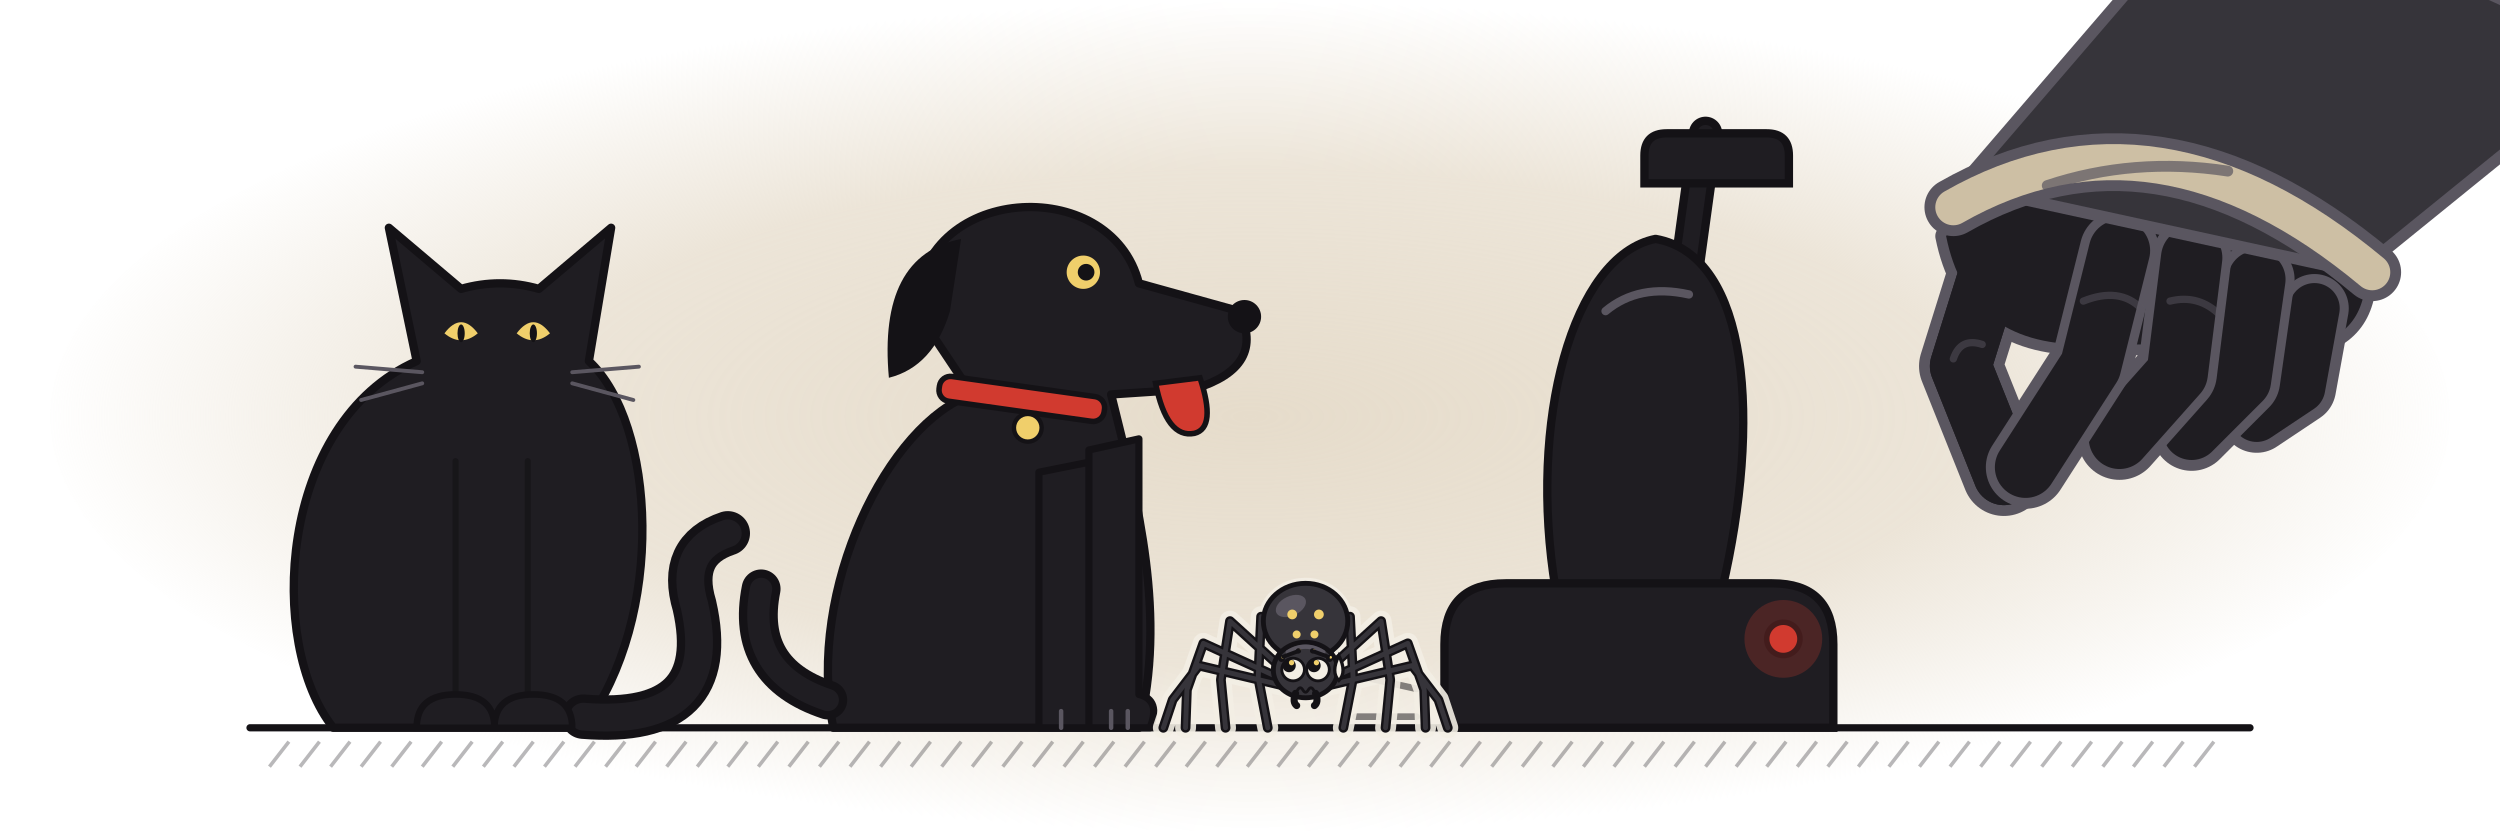
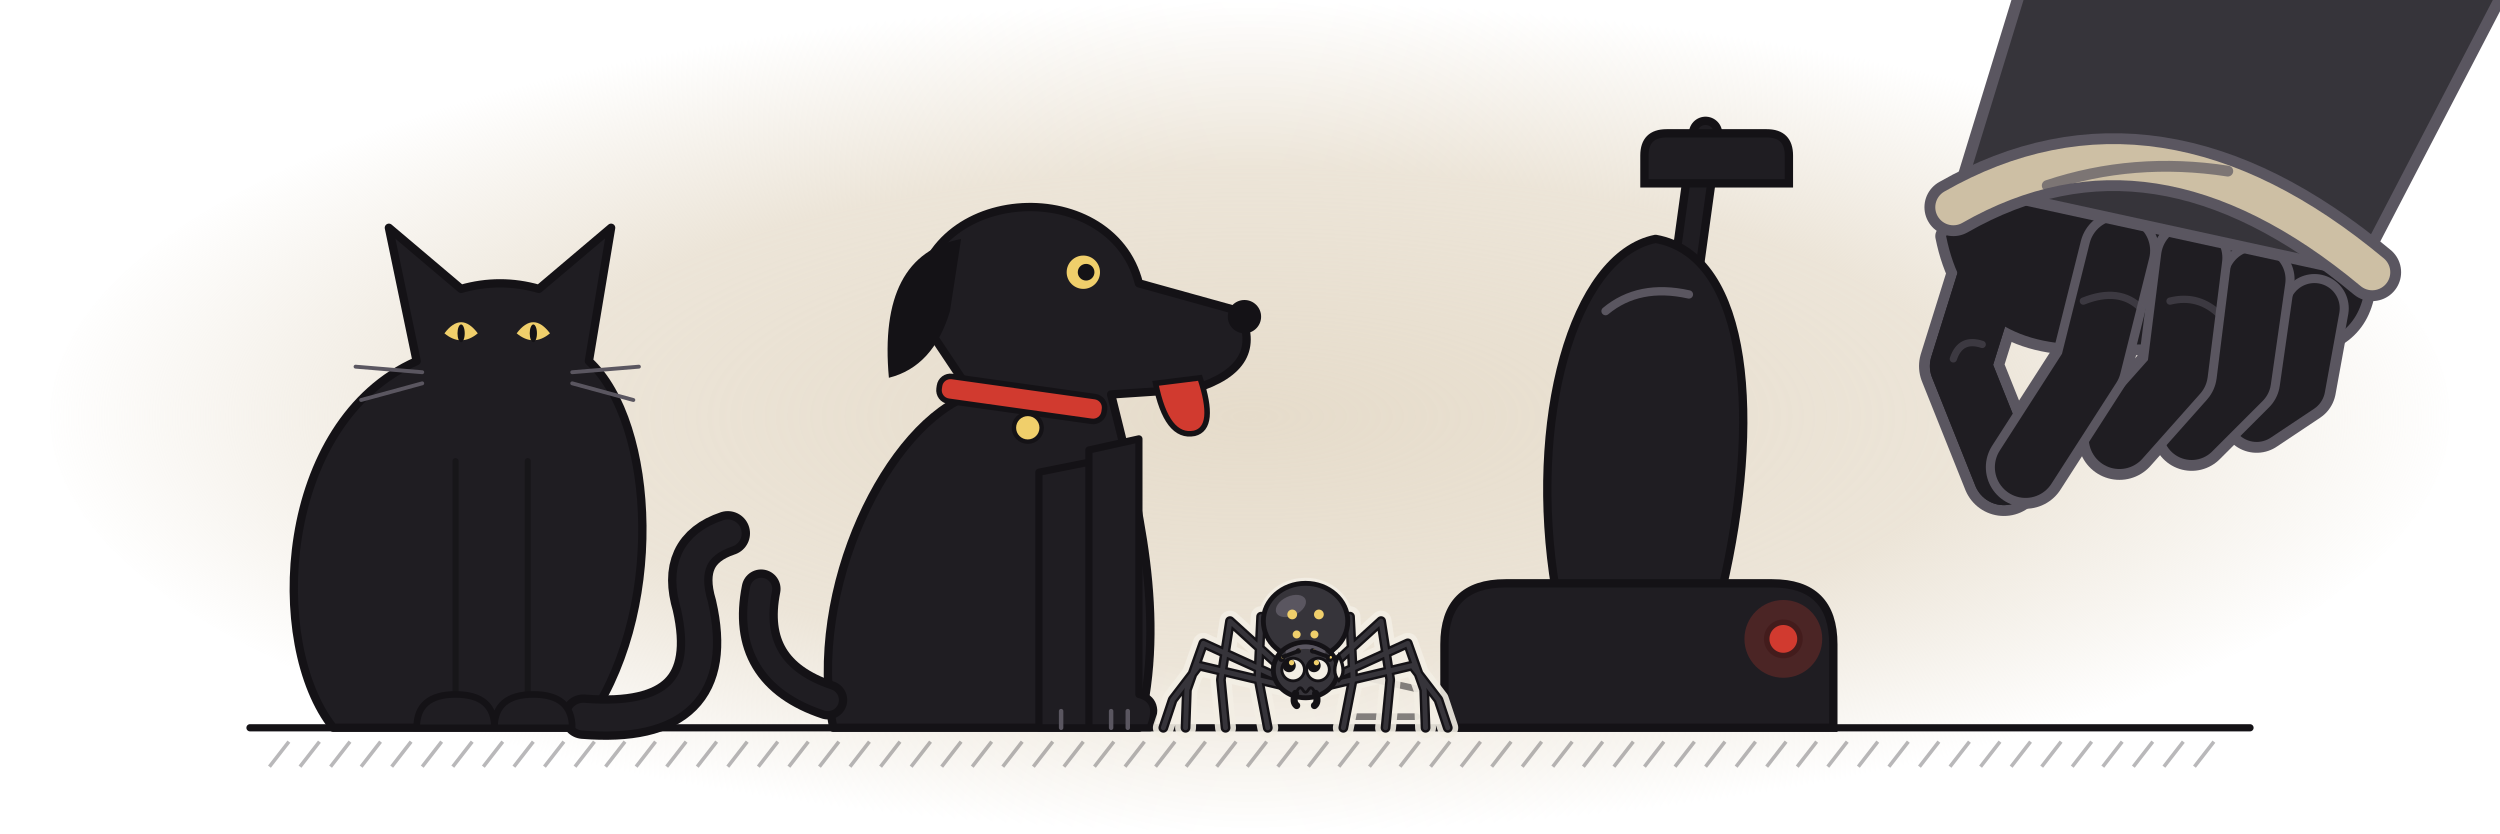
<svg xmlns="http://www.w3.org/2000/svg" viewBox="0 0 900 300" role="img" aria-label="Silhouettes of a cat, a dog, a vacuum and a child's hand">
  <defs>
    <radialGradient id="ccr-glow" cx="50%" cy="50%" r="50%">
      <stop offset="0" stop-color="#e6dccb" />
      <stop offset=".6" stop-color="#e6dccb" stop-opacity=".75" />
      <stop offset="1" stop-color="#e6dccb" stop-opacity="0" />
    </radialGradient>
  </defs>
  <ellipse cx="450" cy="150" rx="432" ry="150" fill="url(#ccr-glow)" />
  <path d="M90 262H810" stroke="#141216" stroke-width="2.6" stroke-linecap="round" />
  <path d="M104 267l-7 9M115 267l-7 9M126 267l-7 9M137 267l-7 9M148 267l-7 9M159 267l-7 9M170 267l-7 9M181 267l-7 9M192 267l-7 9M203 267l-7 9M214 267l-7 9M225 267l-7 9M236 267l-7 9M247 267l-7 9M258 267l-7 9M269 267l-7 9M280 267l-7 9M291 267l-7 9M302 267l-7 9M313 267l-7 9M324 267l-7 9M335 267l-7 9M346 267l-7 9M357 267l-7 9M368 267l-7 9M379 267l-7 9M390 267l-7 9M401 267l-7 9M412 267l-7 9M423 267l-7 9M434 267l-7 9M445 267l-7 9M456 267l-7 9M467 267l-7 9M478 267l-7 9M489 267l-7 9M500 267l-7 9M511 267l-7 9M522 267l-7 9M533 267l-7 9M544 267l-7 9M555 267l-7 9M566 267l-7 9M577 267l-7 9M588 267l-7 9M599 267l-7 9M610 267l-7 9M621 267l-7 9M632 267l-7 9M643 267l-7 9M654 267l-7 9M665 267l-7 9M676 267l-7 9M687 267l-7 9M698 267l-7 9M709 267l-7 9M720 267l-7 9M731 267l-7 9M742 267l-7 9M753 267l-7 9M764 267l-7 9M775 267l-7 9M786 267l-7 9M797 267l-7 9" stroke="#141216" stroke-width="1.3" opacity=".3" />
  <path d="M120 262C96 232 100 152 150 130L140 82L166 104Q180 100 194 104L220 82L212 130C236 152 240 222 210 262Z" fill="#1f1d22" stroke="#141216" stroke-width="3" stroke-linejoin="round" />
  <path d="M210 258q50 4 40 -40q-6 -20 12 -26" stroke="#141216" stroke-width="16" fill="none" stroke-linecap="round" />
  <path d="M210 258q50 4 40 -40q-6 -20 12 -26" stroke="#1f1d22" stroke-width="10" fill="none" stroke-linecap="round" />
  <path d="M160 120q6 -8 12 0q-6 5 -12 0zM186 120q6 -8 12 0q-6 5 -12 0z" fill="#f0cf6b" />
  <ellipse cx="166" cy="120" rx="1.3" ry="3.2" fill="#141216" />
  <ellipse cx="192" cy="120" rx="1.3" ry="3.2" fill="#141216" />
  <path d="M152 134l-24 -2M152 138l-22 6M206 134l24 -2M206 138l22 6" stroke="#5a5660" stroke-width="1.4" fill="none" stroke-linecap="round" stroke-linejoin="round" />
  <path d="M164 166V254M190 166V254" stroke="#141216" stroke-width="2.2" fill="none" stroke-linecap="round" stroke-linejoin="round" opacity=".7" />
  <path d="M150 262q0 -12 14 -12t14 12zM178 262q0 -12 14 -12t14 12z" fill="#1f1d22" stroke="#141216" stroke-width="2.4" />
  <path d="M300 262C290 212 320 152 350 142L330 112C330 66 400 62 410 102L446 112Q456 132 430 140L400 142C410 182 420 222 410 262Z" fill="#1f1d22" stroke="#141216" stroke-width="3" stroke-linejoin="round" />
  <path d="M346 86q-30 6 -26 50q16 -4 22 -24z" fill="#141216" />
  <circle cx="448" cy="114" r="6" fill="#141216" />
  <path d="M416 138q4 20 14 18q8 -2 2 -20z" fill="#d13a2f" stroke="#141216" stroke-width="2" />
  <circle cx="390" cy="98" r="6" fill="#f0cf6b" />
  <circle cx="391" cy="98" r="3" fill="#141216" />
  <rect x="338" y="138" width="60" height="9" rx="4" fill="#d13a2f" stroke="#141216" stroke-width="2" transform="rotate(8 360 142)" />
  <circle cx="370" cy="154" r="5" fill="#f0cf6b" stroke="#141216" stroke-width="1.6" />
  <path d="M374 170V262h20V166z" fill="#1f1d22" stroke="#141216" stroke-width="2.6" stroke-linejoin="round" />
  <path d="M392 162V262h22q4 -10 -4 -12V158z" fill="#1f1d22" stroke="#141216" stroke-width="2.6" stroke-linejoin="round" />
  <path d="M400 256v6M406 256v6M382 256v6" stroke="#5a5660" stroke-width="1.6" fill="none" stroke-linecap="round" stroke-linejoin="round" />
  <path d="M298 252q-30 -10 -24 -40" stroke="#141216" stroke-width="14" fill="none" stroke-linecap="round" />
  <path d="M298 252q-30 -10 -24 -40" stroke="#1f1d22" stroke-width="8" fill="none" stroke-linecap="round" />
  <path d="M590 222L614 48" stroke="#141216" stroke-width="12" fill="none" stroke-linecap="round" stroke-linejoin="round" />
  <path d="M590 222L614 48" stroke="#1f1d22" stroke-width="6" fill="none" stroke-linecap="round" stroke-linejoin="round" />
  <path d="M600 48h36q8 0 8 8v10h-52v-10q0 -8 8 -8z" fill="#1f1d22" stroke="#141216" stroke-width="3" />
  <path d="M560 212C550 152 566 92 596 86C630 92 634 152 620 212Z" fill="#1f1d22" stroke="#141216" stroke-width="3" stroke-linejoin="round" />
  <path d="M520 262V232q0 -22 22 -22h96q22 0 22 22V262Z" fill="#1f1d22" stroke="#141216" stroke-width="3" />
  <circle cx="642" cy="230" r="6" fill="#d13a2f" stroke="#141216" stroke-width="2" />
  <circle cx="642" cy="230" r="14" fill="#d13a2f" opacity=".25" />
  <path d="M578 112q12 -10 30 -6" stroke="#5a5660" stroke-width="3" fill="none" stroke-linecap="round" stroke-linejoin="round" />
  <path d="M510 248l-18 -4M510 258h-22" stroke="#141216" stroke-width="2.4" fill="none" stroke-linecap="round" stroke-linejoin="round" opacity=".5" />
  <g>
    <g transform="translate(724 176) scale(1.3)">
      <path d="M-18 -70Q-4 -96 40 -98Q86 -98 98 -64Q100 -44 84 -40L20 -40Q-12 -40 -18 -70Z" fill="#5a5660" stroke="#5a5660" stroke-width="6" stroke-linejoin="round" />
      <path d="M-4 -66L-14 -34L-2 -4" stroke="#5a5660" stroke-width="23" fill="none" stroke-linecap="round" stroke-linejoin="round" />
      <path d="M30 -66L22 -34L4 -6" stroke="#5a5660" stroke-width="23" fill="none" stroke-linecap="round" stroke-linejoin="round" />
      <path d="M50 -64L46 -32L30 -14" stroke="#5a5660" stroke-width="23" fill="none" stroke-linecap="round" stroke-linejoin="round" />
      <path d="M68 -58L64 -30L50 -16" stroke="#5a5660" stroke-width="22" fill="none" stroke-linecap="round" stroke-linejoin="round" />
      <path d="M84 -50L80 -28L68 -20" stroke="#5a5660" stroke-width="20" fill="none" stroke-linecap="round" stroke-linejoin="round" />
      <path d="M-18 -70Q-4 -96 40 -98Q86 -98 98 -64Q100 -44 84 -40L20 -40Q-12 -40 -18 -70Z" fill="#1f1d22" />
      <path d="M-4 -66L-14 -34L-2 -4" stroke="#1f1d22" stroke-width="17" fill="none" stroke-linecap="round" stroke-linejoin="round" />
      <path d="M30 -66L22 -34L4 -6" stroke="#1f1d22" stroke-width="17" fill="none" stroke-linecap="round" stroke-linejoin="round" />
      <path d="M50 -64L46 -32L30 -14" stroke="#1f1d22" stroke-width="17" fill="none" stroke-linecap="round" stroke-linejoin="round" />
      <path d="M68 -58L64 -30L50 -16" stroke="#1f1d22" stroke-width="16" fill="none" stroke-linecap="round" stroke-linejoin="round" />
      <path d="M84 -50L80 -28L68 -20" stroke="#1f1d22" stroke-width="14" fill="none" stroke-linecap="round" stroke-linejoin="round" />
      <path d="M-4 -66L-14 -34L-2 -4" stroke="#1f1d22" stroke-width="17" fill="none" stroke-linecap="round" stroke-linejoin="round" />
      <path d="M84 -50L80 -28L68 -20" stroke="#5a5660" stroke-width="19" fill="none" stroke-linecap="round" stroke-linejoin="round" />
      <path d="M84 -50L80 -28L68 -20" stroke="#1f1d22" stroke-width="14" fill="none" stroke-linecap="round" stroke-linejoin="round" />
      <path d="M68 -58L64 -30L50 -16" stroke="#5a5660" stroke-width="21" fill="none" stroke-linecap="round" stroke-linejoin="round" />
      <path d="M68 -58L64 -30L50 -16" stroke="#1f1d22" stroke-width="16" fill="none" stroke-linecap="round" stroke-linejoin="round" />
      <path d="M50 -64L46 -32L30 -14" stroke="#5a5660" stroke-width="22" fill="none" stroke-linecap="round" stroke-linejoin="round" />
      <path d="M50 -64L46 -32L30 -14" stroke="#1f1d22" stroke-width="17" fill="none" stroke-linecap="round" stroke-linejoin="round" />
      <path d="M30 -66L22 -34L4 -6" stroke="#5a5660" stroke-width="22" fill="none" stroke-linecap="round" stroke-linejoin="round" />
      <path d="M30 -66L22 -34L4 -6" stroke="#1f1d22" stroke-width="17" fill="none" stroke-linecap="round" stroke-linejoin="round" />
-       <path d="M-14 -84L60 -170L170 -120L96 -60Z" fill="#36343a" stroke="#5a5660" stroke-width="3.2" stroke-linejoin="round" />
+       <path d="M-14 -84L40 -260L200 -260L96 -60Z" fill="#36343a" stroke="#5a5660" stroke-width="3.2" stroke-linejoin="round" />
      <path d="M-16 -78Q40 -110 100 -60" stroke="#5a5660" stroke-width="16" fill="none" stroke-linecap="round" />
      <path d="M-16 -78Q40 -110 100 -60" stroke="#cdbfa4" stroke-width="10" fill="none" stroke-linecap="round" />
      <path d="M20 -52q10 -4 16 2M44 -52q8 -2 14 4M-8 -40q-6 -2 -8 4" stroke="#5a5660" stroke-width="2" fill="none" stroke-linecap="round" stroke-linejoin="round" opacity=".5" />
      <path d="M10 -84q24 -8 50 -4" stroke="#5a5660" stroke-width="3" fill="none" stroke-linecap="round" stroke-linejoin="round" opacity=".7" />
    </g>
  </g>
  <g transform="translate(470 241.2) scale(0.8 0.8)">
    <g opacity="0.9" stroke="#f3eee4" fill="#f3eee4" stroke-linecap="round" stroke-linejoin="round">
      <path d="M9 -6L20 -24L21.4 3.5L17 26M12 -2L34 -22L38.1 4.4L36 26M13 3L46 -12L53.4 8.9L54 26M10 7L48 -2L59.8 13.4L64 26M-9 -6L-20 -24L-21.3 3.5L-17 26M-12 -2L-34 -22L-38.1 4.4L-36 26M-13 3L-46 -12L-53.4 8.9L-54 26M-10 7L-48 -2L-59.8 13.4L-64 26" stroke-width="9.4" fill="none" />
      <ellipse cx="0" cy="-22" rx="21.5" ry="19.5" stroke-width="0" />
      <ellipse cx="0" cy="0" rx="17" ry="15" stroke-width="0" />
    </g>
    <path d="M9 -6L20 -24L21.4 3.5L17 26M12 -2L34 -22L38.1 4.4L36 26M13 3L46 -12L53.4 8.9L54 26M10 7L48 -2L59.8 13.4L64 26M-9 -6L-20 -24L-21.3 3.5L-17 26M-12 -2L-34 -22L-38.1 4.4L-36 26M-13 3L-46 -12L-53.4 8.9L-54 26M-10 7L-48 -2L-59.8 13.4L-64 26" stroke="#141216" stroke-width="4.4" fill="none" stroke-linecap="round" stroke-linejoin="round" />
    <path d="M9 -6L20 -24L21.4 3.5L17 26M12 -2L34 -22L38.1 4.4L36 26M13 3L46 -12L53.4 8.9L54 26M10 7L48 -2L59.8 13.4L64 26M-9 -6L-20 -24L-21.3 3.5L-17 26M-12 -2L-34 -22L-38.1 4.4L-36 26M-13 3L-46 -12L-53.4 8.9L-54 26M-10 7L-48 -2L-59.8 13.4L-64 26" stroke="#36343a" stroke-width="2.2" fill="none" stroke-linecap="round" stroke-linejoin="round" />
    <ellipse cx="0" cy="-22" rx="19" ry="17" fill="#36343a" stroke="#141216" stroke-width="2.2" />
    <ellipse cx="-6.6" cy="-28.8" rx="7.2" ry="4.4" fill="#5a5660" transform="rotate(-25 -6.6 -28.8)" />
    <g fill="#f0cf6b">
      <circle cx="-6" cy="-25" r="2.2" />
      <circle cx="6" cy="-25" r="2.2" />
      <circle cx="-4" cy="-16" r="1.8" />
      <circle cx="4" cy="-16" r="1.8" />
    </g>
    <ellipse cx="0" cy="0" rx="14.5" ry="12.5" fill="#36343a" stroke="#141216" stroke-width="2.2" />
    <path d="M-8 -8q8 -5 16 0" stroke="#5a5660" stroke-width="2" fill="none" stroke-linecap="round" />
    <path d="M-4.5 10.5q-1.5 4 0.5 5.5M4.5 10.5q1.5 4 -0.5 5.5" stroke="#141216" stroke-width="3.2" fill="none" stroke-linecap="round" />
    <circle cx="-10.8" cy="-5.2" r="1.6" fill="#141216" />
    <circle cx="-10.3" cy="-5.7" r="0.6" fill="#f0cf6b" />
    <circle cx="10.8" cy="-5.2" r="1.6" fill="#141216" />
    <circle cx="11.3" cy="-5.7" r="0.6" fill="#f0cf6b" />
    <circle cx="-3.2" cy="-8.6" r="1.2" fill="#141216" />
    <circle cx="-2.8" cy="-9" r="0.5" fill="#f0cf6b" />
    <circle cx="3.2" cy="-8.6" r="1.2" fill="#141216" />
    <circle cx="3.6" cy="-9" r="0.5" fill="#f0cf6b" />
    <circle cx="-5.6" cy="-0.2" r="5.1" fill="#f3eee4" stroke="#141216" stroke-width="1.3" />
    <circle cx="-7.4" cy="-2" r="3" fill="#141216" />
    <circle cx="-6.3" cy="-3.3" r="1.2" fill="#f0cf6b" />
    <circle cx="5.6" cy="-0.2" r="5.1" fill="#f3eee4" stroke="#141216" stroke-width="1.3" />
    <circle cx="3.8" cy="-2" r="3" fill="#141216" />
    <circle cx="4.9" cy="-3.3" r="1.2" fill="#f0cf6b" />
    <path d="M-10 -6l7 -2.6M10 -6l-7 -2.6" stroke="#141216" stroke-width="1.8" stroke-linecap="round" />
    <path d="M-3.6 9q1.2-2 2.4 0t2.4 0 2.4 0" stroke="#141216" stroke-width="1.3" fill="none" stroke-linecap="round" />
  </g>
  <path d="M482 236q3 6 0 9q-3 -3 0 -9z" fill="#f3eee4" stroke="#141216" stroke-width="1.2" />
</svg>
